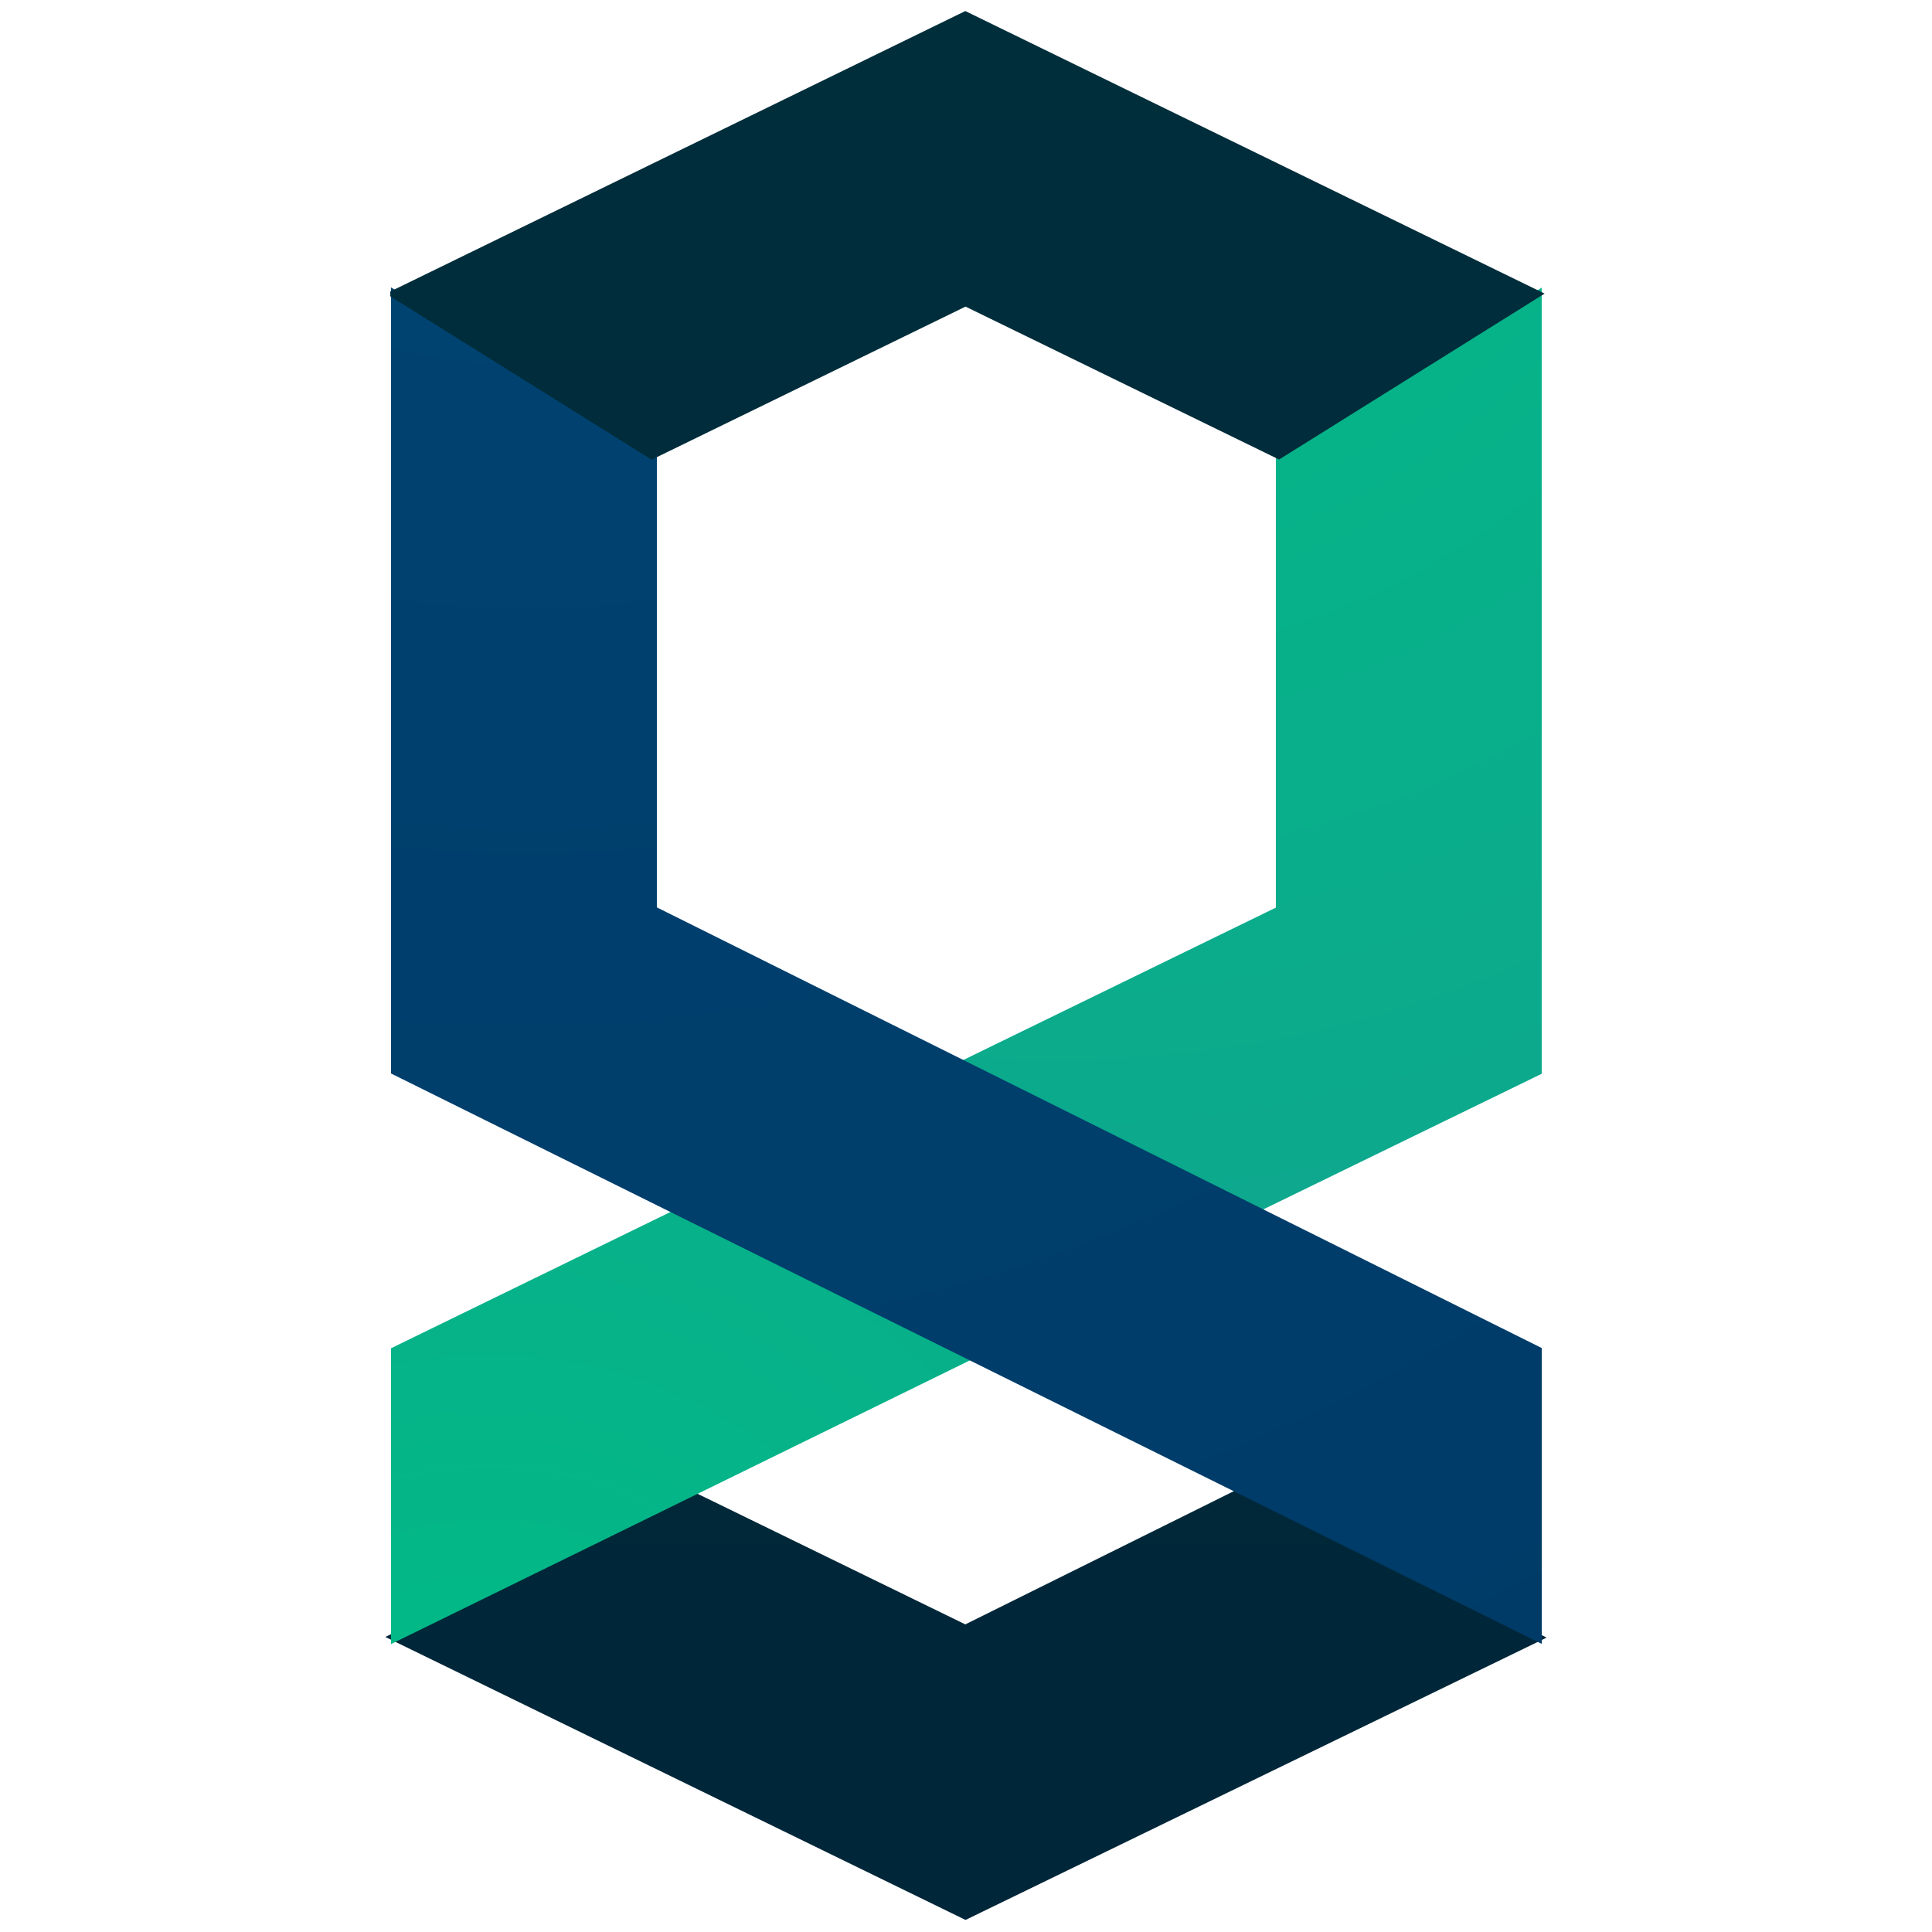
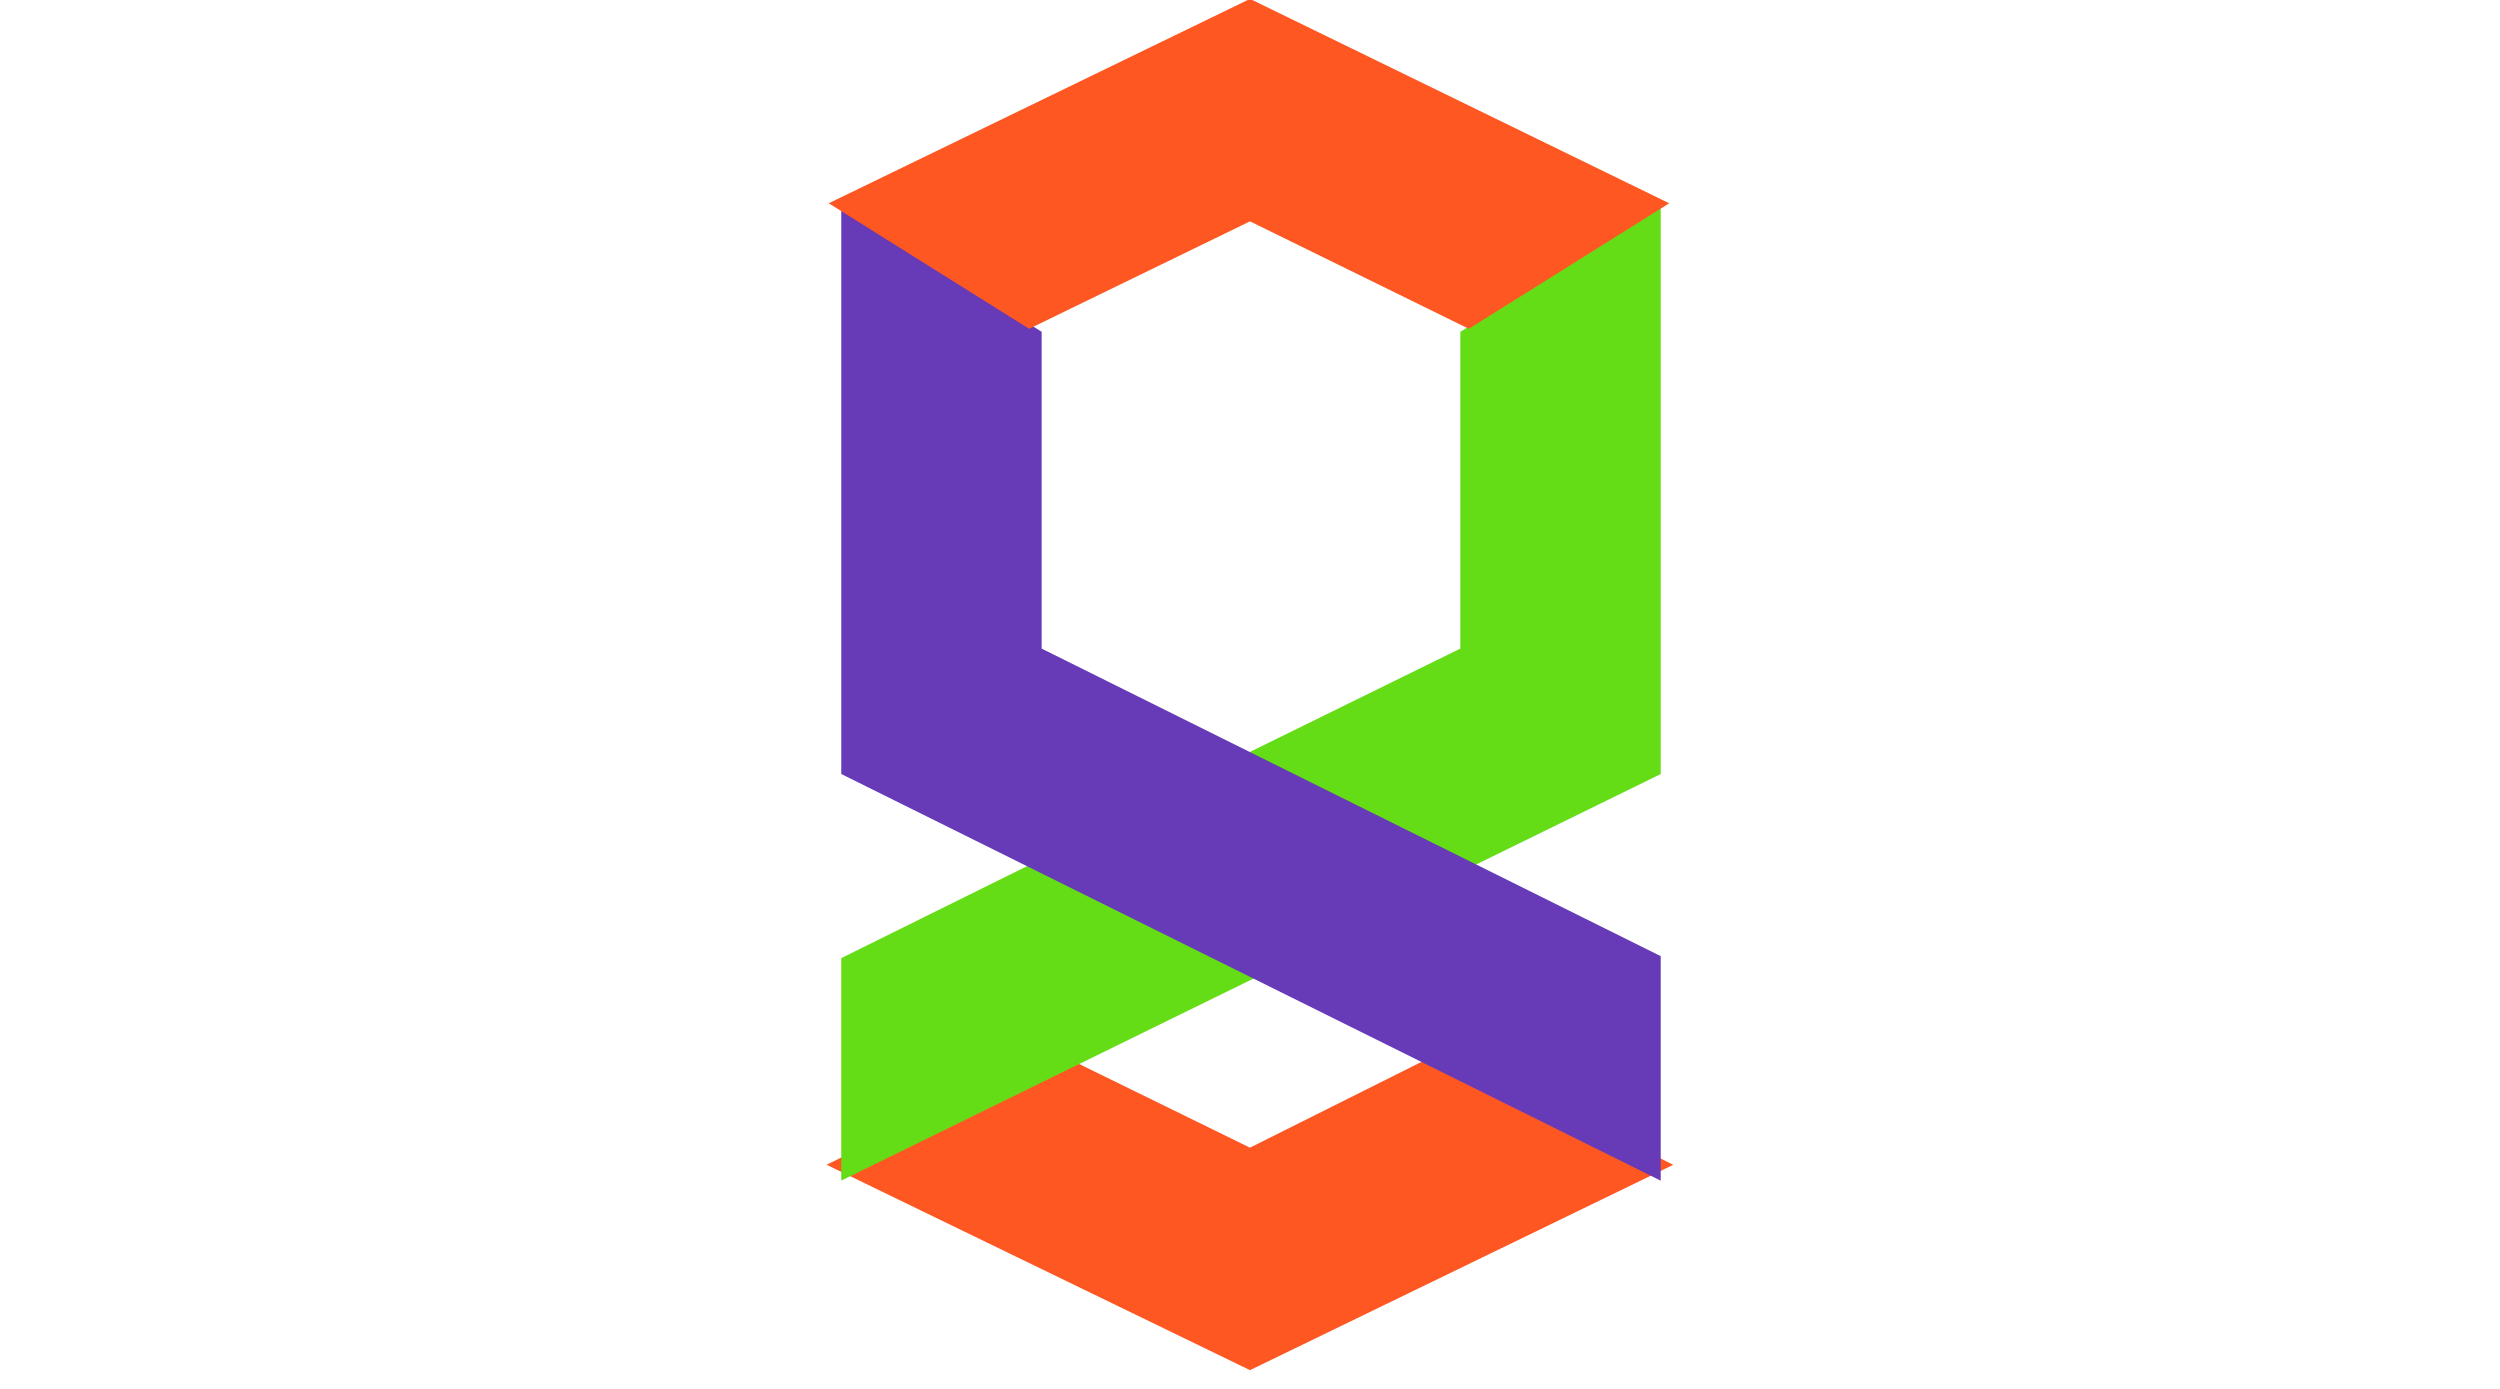
- <svg xmlns="http://www.w3.org/2000/svg" version="1.1" id="Layer_1" x="0px" y="0px" width="70px" height="70px" viewBox="0 0 250 250">
-   <defs>
-     <linearGradient id="bottom_1_" gradientUnits="userSpaceOnUse" x1="175" y1="111.872" x2="175" y2="-135.081" gradientTransform="matrix(1 0 0 -1 -50 111)">
-       <stop offset="0" style="stop-color:#002E3B" />
-       <stop offset="1" style="stop-color:#002639" />
-     </linearGradient>
-     <radialGradient id="right_2_" cx="63.304" cy="235.613" r="219.798" gradientUnits="userSpaceOnUse">
-       <stop offset="0" style="stop-color:#00BC85" />
-       <stop offset="1" style="stop-color:#149D91" />
-     </radialGradient>
-     <radialGradient id="right-2_1_" cx="186.827" cy="123.781" r="265.557" gradientTransform="matrix(1 0 0 -1 -50 111)" gradientUnits="userSpaceOnUse">
-       <stop offset="0" style="stop-color:#00BC85" />
-       <stop offset="1" style="stop-color:#149D91" />
-     </radialGradient>
-     <radialGradient id="left_2_" cx="118.056" cy="143.238" r="507.591" gradientTransform="matrix(1 0 0 -1 -50 111)" gradientUnits="userSpaceOnUse">
-       <stop offset="0" style="stop-color:#004473" />
-       <stop offset="1" style="stop-color:#00345F" />
-     </radialGradient>
-     <linearGradient id="top_1_" gradientUnits="userSpaceOnUse" x1="174.922" y1="110.614" x2="174.922" y2="-135.09" gradientTransform="matrix(1 0 0 -1 -50 111)">
-       <stop offset="0" style="stop-color:#002E3B" />
-       <stop offset="1" style="stop-color:#002639" />
-     </linearGradient>
-   </defs>
-   <polygon id="bottom" fill="url(#bottom_1_)" stroke="url(#bottom_1_)" points="124.913,210.751 89.063,193.264 89.103,193.245 89.093,193.24 51,211.82   124.941,247.884 199,211.9 160.771,192.962 " />
-   <polygon id="right_1_" fill="url(#right_2_)" stroke="url(#right_2_)" points="51.091,211.945 51.091,174.781 87.749,156.903 125.455,175.5 " />
-   <polygon id="right-2" fill="url(#right-2_1_)" stroke="url(#right-2_1_)" points="165.596,58.995 165.596,117.758 165.596,117.758 165.596,117.758   124.611,137.737 162.301,156.506 198.996,138.632 198.996,38.123 " />
-   <polygon id="left_1_" fill="url(#left_2_)" stroke="url(#left_2_)" points="199,211.912 199,211.912 199,174.746 84.498,117.723 84.498,58.96   51.096,38.088 51.096,138.597 " />
-   <polygon id="top" fill="url(#top_1_)" stroke="url(#top_1_)" points="84.396,58.904 84.396,58.892 124.939,39.118 165.485,58.892 198.844,38.046   124.912,1.985 51,38.035 51,38.067 84.368,58.918 " />
+ <svg xmlns="http://www.w3.org/2000/svg" version="1.1" id="Layer_1" x="0px" y="0px" height="50pt" width="90pt" viewBox="0 0 70 70" enable-background="new 0 0 70 70" xml:space="preserve">
+   <polygon id="bottom" fill="#FF5722" stroke="#FF5722" points="35,58.4 25.2,53.6 25.2,53.6 25.2,53.6 14.8,58.7 35,68.5 55.2,58.7   44.8,53.5 " />
+   <polygon id="right_1_" fill="#64DD17" stroke="#64DD17" points="14.9,58.7 14.9,48.6 24.8,43.7 35.1,48.8 " />
+   <polygon id="right-2" fill="#64DD17" stroke="#64DD17" points="46.1,17 46.1,33 46.1,33 46.1,33 34.9,38.5 45.2,43.6 55.2,38.7   55.2,11.3 " />
+   <polygon id="left_1_" fill="#673AB7" stroke="#673AB7" points="55.2,58.7 55.2,58.7 55.2,48.5 24,33 24,17 14.9,11.3 14.9,38.7 " />
+   <polygon id="top" fill="#FF5722" stroke="#FF5722" points="23.9,16 23.9,16 35,10.6 46,16 55.1,10.3 35,0.5 14.8,10.3 14.8,10.3   23.9,16 " />
</svg>
